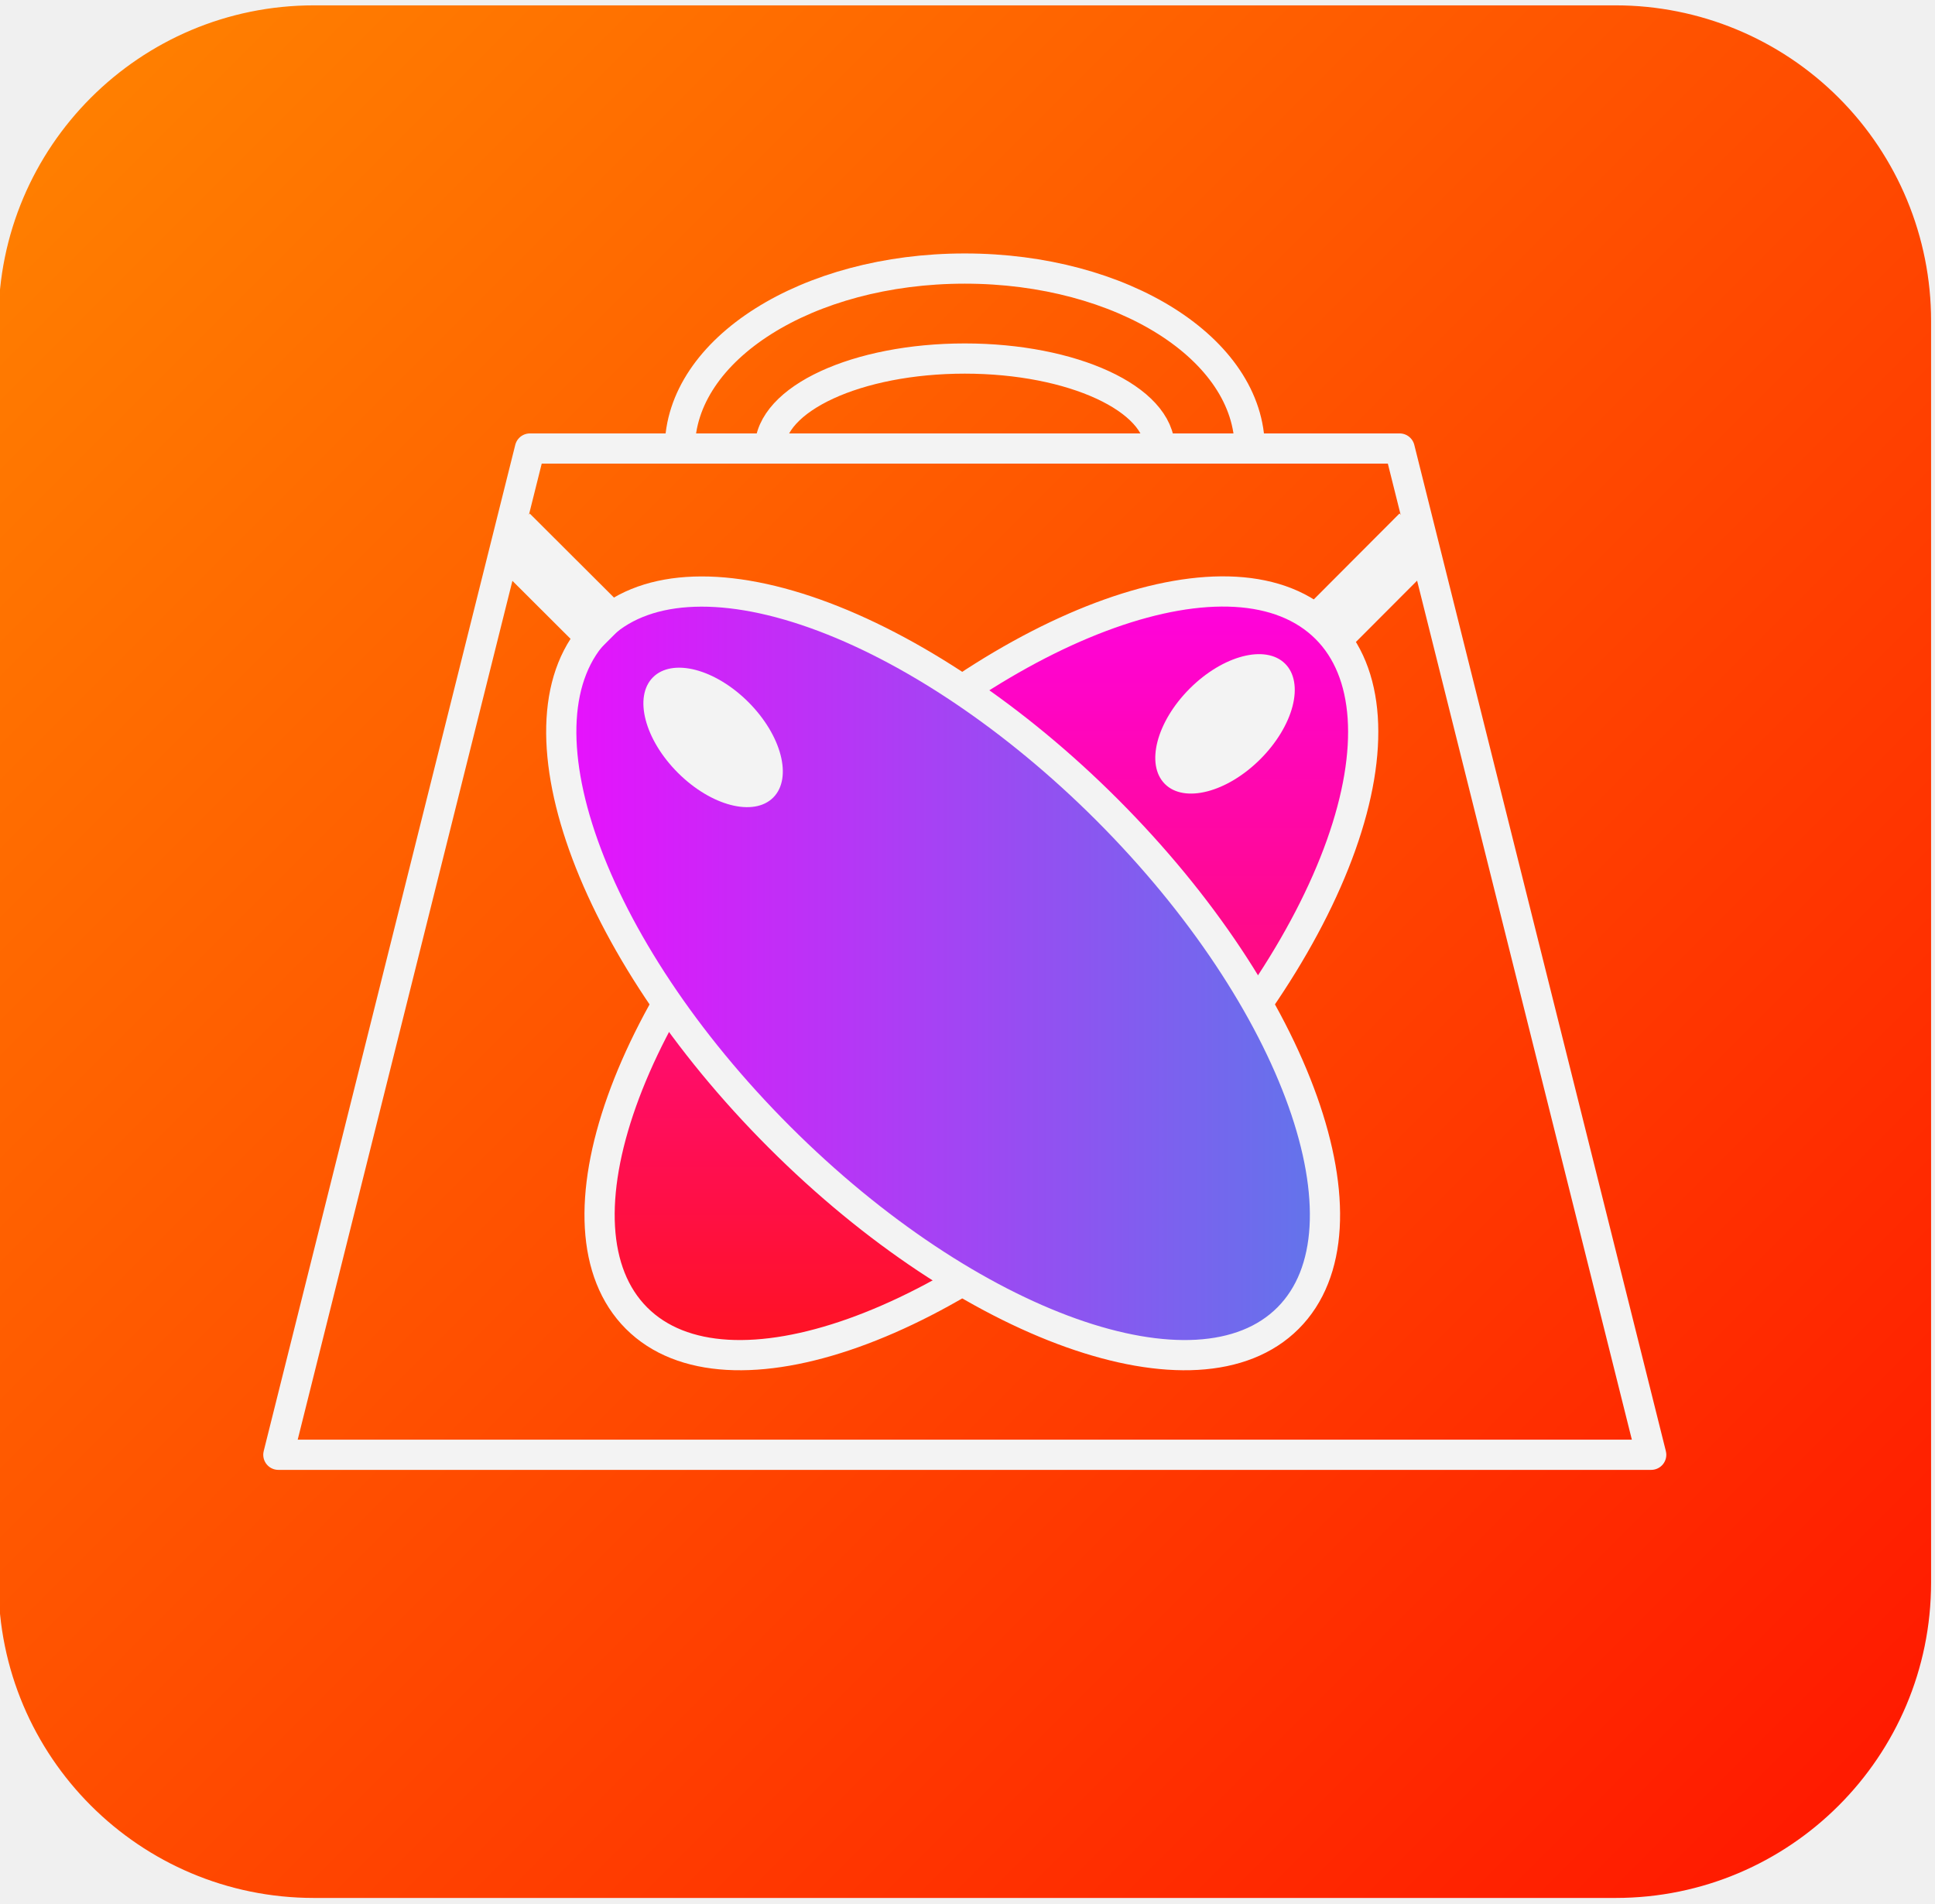
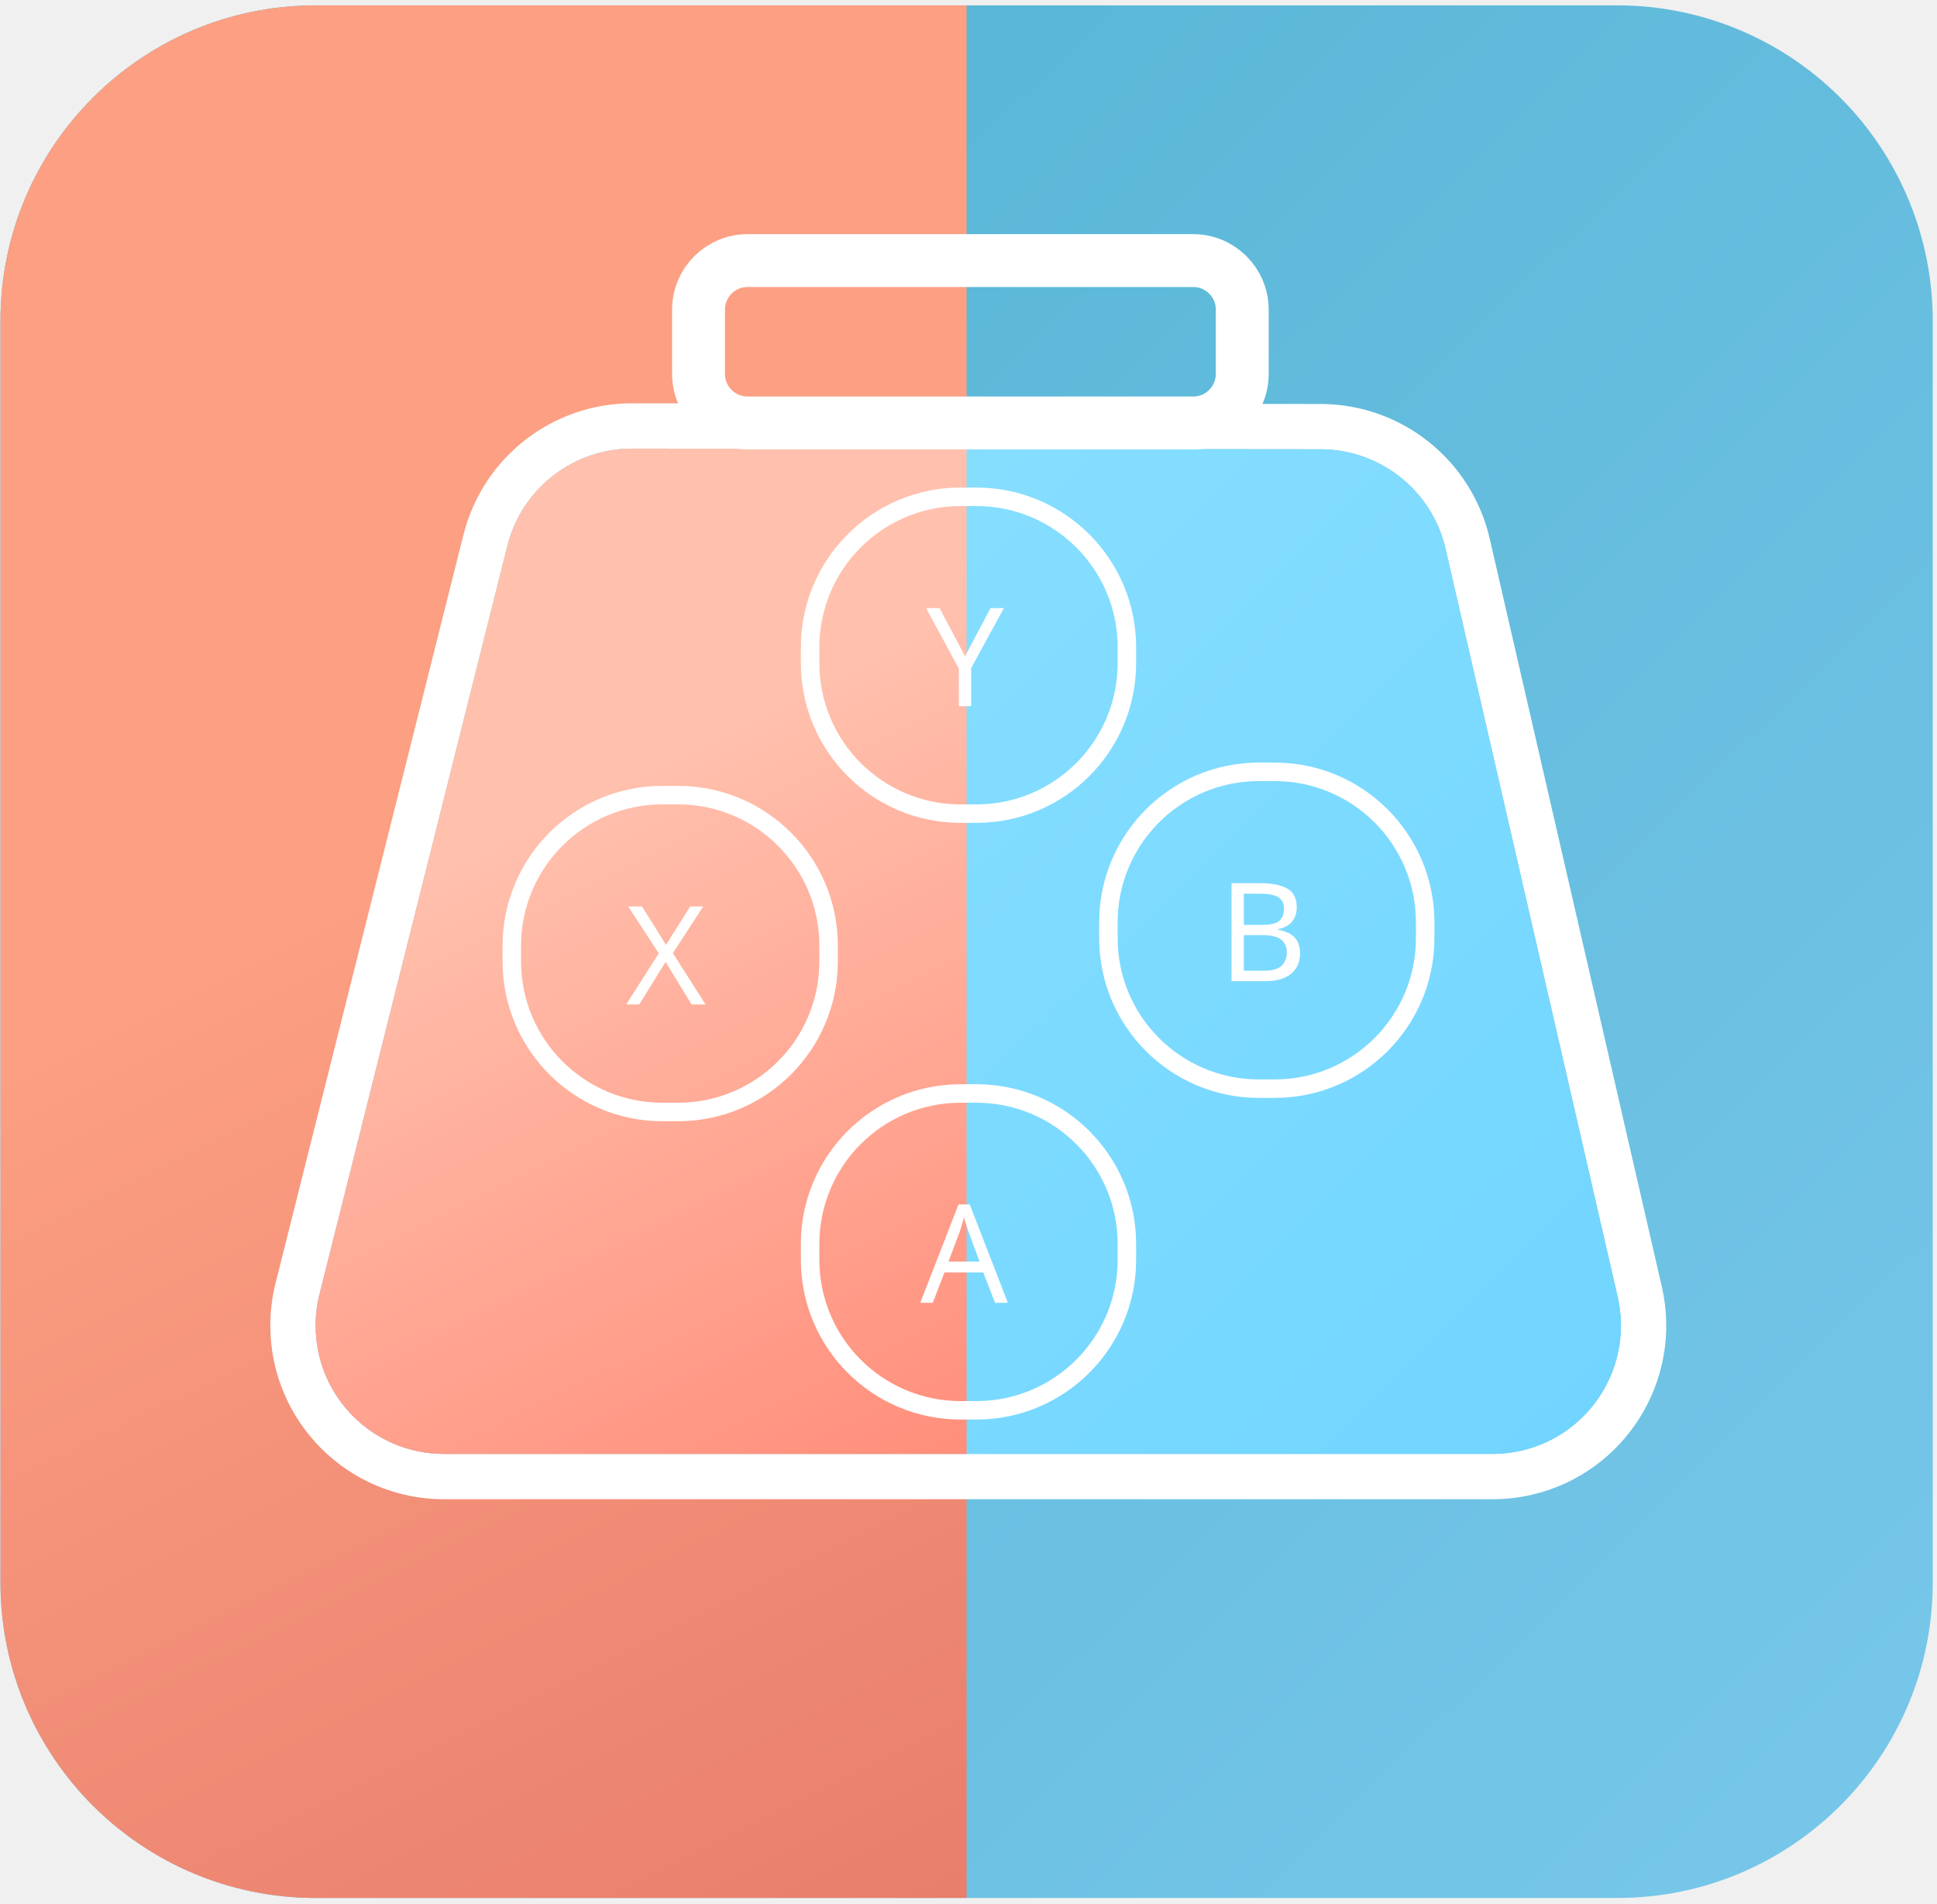
- <svg xmlns="http://www.w3.org/2000/svg" stroke-miterlimit="10" stroke-linecap="square" stroke="none" fill="none" viewBox="224.528 108 512.384 504" version="1.1" style="max-height: 500px" width="512.384" height="504">
-   <clipPath id="p.0">
-     <path clip-rule="nonzero" d="m0 0l960.0 0l0 720.0l-960.0 0l0 -720.0z" />
-   </clipPath>
-   <g clip-path="url(#p.0)">
-     <path fill-rule="evenodd" d="m0 0l960.0 0l0 720.0l-960.0 0z" fill-opacity="0.0" fill="#000000" />
-     <defs>
-       <linearGradient y2="32.376" x2="17.935" y1="13.452" x1="-0.989" spreadMethod="pad" gradientTransform="matrix(26.76262 0.0 0.0 26.76262 0.0 0.0)" gradientUnits="userSpaceOnUse" id="p.1">
-         <stop stop-color="#ff8400" offset="0.0" />
-         <stop stop-color="#ff1500" offset="1.0" />
-       </linearGradient>
-     </defs>
-     <path fill-rule="evenodd" d="m224.126 192.947l0 0c0 -46.132 37.397 -83.529 83.529 -83.529l344.69 0l0 0c22.153 0 43.399 8.8 59.064 24.465c15.665 15.665 24.465 36.911 24.465 59.064l0 334.107c0 46.132 -37.397 83.529 -83.529 83.529l-344.69 0c-46.132 0 -83.529 -37.397 -83.529 -83.529z" fill="url(#p.1)" />
-     <path fill-rule="evenodd" d="m298.236 493.228l66.614 -266.457l230.299 0l66.614 266.457z" fill-opacity="0.0" fill="#000000" />
-     <path fill-rule="evenodd" d="m298.236 493.228l66.614 -266.457l230.299 0l66.614 266.457z" stroke-linecap="butt" stroke-linejoin="round" stroke-width="8.0" stroke="#f3f3f3" />
-     <path fill-rule="evenodd" d="m404.551 226.769l0 0c0 -26.318 33.78 -47.654 75.449 -47.654c41.669 0 75.449 21.335 75.449 47.654l-23.827 0l0 0c0 -13.159 -23.112 -23.827 -51.622 -23.827c-28.51 0 -51.622 10.668 -51.622 23.827z" fill-opacity="0.0" fill="#000000" />
-     <path fill-rule="evenodd" d="m404.551 226.769l0 0c0 -26.318 33.78 -47.654 75.449 -47.654c41.669 0 75.449 21.335 75.449 47.654l-23.827 0l0 0c0 -13.159 -23.112 -23.827 -51.622 -23.827c-28.51 0 -51.622 10.668 -51.622 23.827z" stroke-linecap="butt" stroke-linejoin="round" stroke-width="8.0" stroke="#f3f3f3" />
-     <defs>
-       <linearGradient y2="5.459" x2="30.801" y1="-4.3" x1="21.042" spreadMethod="pad" gradientTransform="matrix(13.80081 13.80081 -13.80081 13.80081 0.0 0.0)" gradientUnits="userSpaceOnUse" id="p.2">
-         <stop stop-color="#ff00ff" offset="0.0" />
-         <stop stop-color="#ff1500" offset="1.0" />
-       </linearGradient>
-     </defs>
-     <path fill-rule="evenodd" d="m441.056 322.381l0 0c50.436 -50.436 110.733 -71.912 134.677 -47.969l0 0c11.498 11.498 12.904 32.147 3.908 57.404c-8.996 25.257 -27.656 53.053 -51.877 77.273l0 0c-50.436 50.436 -110.733 71.912 -134.677 47.969l0 0c-23.944 -23.944 -2.468 -84.241 47.969 -134.677z" fill="url(#p.2)" />
-     <path fill-rule="evenodd" d="m441.056 322.381l0 0c50.436 -50.436 110.733 -71.912 134.677 -47.969l0 0c11.498 11.498 12.904 32.147 3.908 57.404c-8.996 25.257 -27.656 53.053 -51.877 77.273l0 0c-50.436 50.436 -110.733 71.912 -134.677 47.969l0 0c-23.944 -23.944 -2.468 -84.241 47.969 -134.677z" stroke-linecap="butt" stroke-linejoin="round" stroke-width="8.0" stroke="#f3f3f3" />
-     <defs>
-       <linearGradient y2="40.192" x2="3.932" y1="30.433" x1="-5.827" spreadMethod="pad" gradientTransform="matrix(13.80081 -13.80081 13.80081 13.80081 0.0 0.0)" gradientUnits="userSpaceOnUse" id="p.3">
-         <stop stop-color="#ff00ff" offset="0.0" />
-         <stop stop-color="#4a86e8" offset="1.0" />
-       </linearGradient>
-     </defs>
-     <path fill-rule="evenodd" d="m430.911 409.089l0 0c-50.436 -50.436 -71.912 -110.733 -47.969 -134.677l0 0c11.498 -11.498 32.147 -12.904 57.404 -3.908c25.257 8.996 53.053 27.656 77.273 51.877l0 0c50.436 50.436 71.912 110.733 47.969 134.677l0 0c-23.944 23.944 -84.241 2.468 -134.677 -47.969z" fill="url(#p.3)" />
-     <path fill-rule="evenodd" d="m430.911 409.089l0 0c-50.436 -50.436 -71.912 -110.733 -47.969 -134.677l0 0c11.498 -11.498 32.147 -12.904 57.404 -3.908c25.257 8.996 53.053 27.656 77.273 51.877l0 0c50.436 50.436 71.912 110.733 47.969 134.677l0 0c-23.944 23.944 -84.241 2.468 -134.677 -47.969z" stroke-linecap="butt" stroke-linejoin="round" stroke-width="8.0" stroke="#f3f3f3" />
-     <path fill-rule="evenodd" d="m404.019 312.625l0 0c-8.793 -8.793 -11.74 -20.109 -6.583 -25.276l0 0c2.477 -2.481 6.529 -3.183 11.267 -1.951c4.737 1.232 9.771 4.296 13.993 8.518l0 0c8.793 8.793 11.74 20.109 6.583 25.276l0 0c-5.158 5.166 -16.467 2.226 -25.26 -6.567z" fill="#f3f3f3" />
-     <path fill-rule="evenodd" d="m539.558 290.344l0 0c8.793 -8.793 20.109 -11.74 25.276 -6.583l0 0c2.481 2.477 3.183 6.529 1.951 11.267c-1.232 4.737 -4.296 9.771 -8.518 13.993l0 0c-8.793 8.793 -20.109 11.74 -25.276 6.583l0 0c-5.166 -5.158 -2.226 -16.467 6.567 -25.26z" fill="#f3f3f3" />
-     <path fill-rule="evenodd" d="m364.819 244.003l27.244 27.181l-11.213 11.213l-27.244 -27.181z" fill="#f3f3f3" />
-     <path fill-rule="evenodd" d="m606.33 255.184l-27.181 27.244l-11.213 -11.213l27.181 -27.244z" fill="#f3f3f3" />
+ <svg xmlns="http://www.w3.org/2000/svg" xmlns:xlink="http://www.w3.org/1999/xlink" width="513px" height="504px" viewBox="0 0 513 504" version="1.1">
+   <defs>
+     <linearGradient x1="-48.966%" y1="50%" x2="50%" y2="146.919%" id="linearGradient-1">
+       <stop stop-color="#50B1D0" offset="0%" />
+       <stop stop-color="#77C7EA" offset="100%" />
+     </linearGradient>
+     <path d="M1,84.529 L1,84.529 C1,38.397 38.397,1 84.529,1 L429.219,1 L429.219,1 C451.372,1 472.618,9.8 488.283,25.465 C503.948,41.13 512.748,62.376 512.748,84.529 L512.748,418.636 C512.748,464.768 475.351,502.165 429.219,502.165 L84.529,502.165 C38.397,502.165 1,464.768 1,418.636 L1,84.529 Z" id="path-2" />
+     <linearGradient x1="24.365%" y1="50%" x2="50%" y2="151.056%" id="linearGradient-4">
+       <stop stop-color="#FC9F82" offset="0%" />
+       <stop stop-color="#DD6C60" offset="100%" />
+     </linearGradient>
+     <path d="M93.159,0.023 L275.515,0.202 C291.342,0.217 305.066,11.153 308.615,26.577 L354.185,224.604 C358.396,242.903 346.975,261.151 328.676,265.362 C326.175,265.938 323.617,266.228 321.051,266.228 L43.357,266.228 C24.579,266.228 9.357,251.006 9.357,232.228 C9.357,229.437 9.7,226.656 10.38,223.948 L60.149,25.743 C63.949,10.612 77.558,0.008 93.159,0.023 Z" id="path-5" />
+     <linearGradient x1="-48.966%" y1="50%" x2="50%" y2="146.919%" id="linearGradient-7">
+       <stop stop-color="#99E6FF" offset="0%" />
+       <stop stop-color="#67D1FF" offset="100%" />
+     </linearGradient>
+     <linearGradient x1="24.365%" y1="50%" x2="50%" y2="151.056%" id="linearGradient-8">
+       <stop stop-color="#FFC1AE" offset="0%" />
+       <stop stop-color="#FF4A36" offset="100%" />
+     </linearGradient>
+   </defs>
+   <g id="Pound" stroke="none" fill="none">
+     <polygon id="Path" fill-opacity="0" fill="#000000" fill-rule="evenodd" points="-224 -108 736 -108 736 612 -224 612" />
+     <g id="Group" stroke-width="1" fill-rule="evenodd" transform="translate(-0.874, 0.4173)">
+       <mask id="mask-3" fill="white">
+         <use xlink:href="#path-2" />
+       </mask>
+       <use id="Path" fill="url(#linearGradient-1)" xlink:href="#path-2" />
+       <rect id="Rectangle" fill="url(#linearGradient-4)" mask="url(#mask-3)" x="0.874" y="0.583" width="256" height="503" />
+     </g>
+     <path d="M107.543,252 L115.665,219.514 C130.467,160.307 183.664,118.772 244.694,118.772 L267.306,118.772 C328.336,118.772 381.533,160.307 396.335,219.514 L404.457,252 C418.819,309.449 383.89,367.665 326.441,382.027 C317.936,384.153 309.202,385.228 300.435,385.228 L211.565,385.228 C152.347,385.228 104.342,337.223 104.342,278.005 C104.342,269.239 105.417,260.505 107.543,252 Z" id="Path" fill-opacity="0" fill="#000000" fill-rule="evenodd" />
+     <g id="Group" stroke-width="1" fill-rule="evenodd" transform="translate(74.2362, 118.7717)">
+       <mask id="mask-6" fill="white">
+         <use xlink:href="#path-5" />
+       </mask>
+       <path stroke="#FFFFFF" stroke-width="12" d="M93.165,-5.977 L275.521,-5.798 C284.831,-5.789 293.522,-2.568 300.408,2.919 C307.294,8.405 312.375,16.158 314.463,25.232 L360.032,223.258 C362.509,234.022 360.389,244.772 354.958,253.449 C349.527,262.127 340.786,268.732 330.021,271.21 C327.079,271.887 324.07,272.228 321.051,272.228 L43.357,272.228 C32.311,272.228 22.311,267.751 15.072,260.513 C7.834,253.274 3.357,243.274 3.357,232.228 C3.357,228.944 3.761,225.672 4.561,222.487 L54.33,24.282 C56.565,15.381 61.685,7.812 68.541,2.47 C75.397,-2.871 83.988,-5.986 93.165,-5.977 Z" />
+       <path d="M-74.11,-33.825 C-74.11,-79.957 -36.713,-117.354 9.419,-117.354 L354.109,-117.354 C376.262,-117.354 397.508,-108.554 413.173,-92.889 C428.837,-77.224 437.638,-55.978 437.638,-33.825 L437.638,300.282 C437.638,346.414 400.24,383.811 354.109,383.811 L9.419,383.811 C-36.713,383.811 -74.11,346.414 -74.11,300.282 L-74.11,-33.825 Z" id="Path-Copy" fill="url(#linearGradient-7)" mask="url(#mask-6)" />
+       <rect id="Rectangle-Copy" fill="url(#linearGradient-8)" mask="url(#mask-6)" x="-74.236" y="-117.772" width="256" height="503" />
+     </g>
+     <g id="Group" stroke-width="1" fill-rule="evenodd" transform="translate(138, 134)">
+       <rect id="Rectangle-3" stroke="#FFFFFF" stroke-width="4.894" x="76.553" y="155.553" width="83.894" height="83.894" rx="39.85" />
+       <text id="A" font-family="FOTRodinNTLGPro-DB, FOT-RodinNTLG Pro" font-size="36.354" font-weight="500" fill="#FFFFFF">
+         <tspan x="105.722" y="210.984">A</tspan>
+       </text>
+       <rect id="Rectangle-3-Copy" stroke="#FFFFFF" stroke-width="4.894" x="76.553" y="-2.447" width="83.894" height="83.894" rx="39.85" />
+       <text id="Y" font-family="FOTRodinNTLGPro-DB, FOT-RodinNTLG Pro" font-size="36.354" font-weight="500" fill="#FFFFFF">
+         <tspan x="107.285" y="52.984">Y</tspan>
+       </text>
+       <rect id="Rectangle-3-Copy-2" stroke="#FFFFFF" stroke-width="4.894" x="-2.447" y="76.553" width="83.894" height="83.894" rx="39.85" />
+       <text id="X" font-family="FOTRodinNTLGPro-DB, FOT-RodinNTLG Pro" font-size="36.354" font-weight="500" fill="#FFFFFF">
+         <tspan x="27.703" y="131.984">X</tspan>
+       </text>
+       <rect id="Rectangle-3-Copy-3" stroke="#FFFFFF" stroke-width="4.894" x="155.553" y="70.381" width="83.894" height="83.894" rx="39.85" />
+       <text id="B" font-family="FOTRodinNTLGPro-DB, FOT-RodinNTLG Pro" font-size="36.354" font-weight="500" fill="#FFFFFF">
+         <tspan x="184.631" y="125.812">B</tspan>
+       </text>
+     </g>
+     <rect id="Rectangle-5" stroke="#FFFFFF" stroke-width="14" x="185" y="69" width="144" height="43" rx="13" />
  </g>
</svg>
